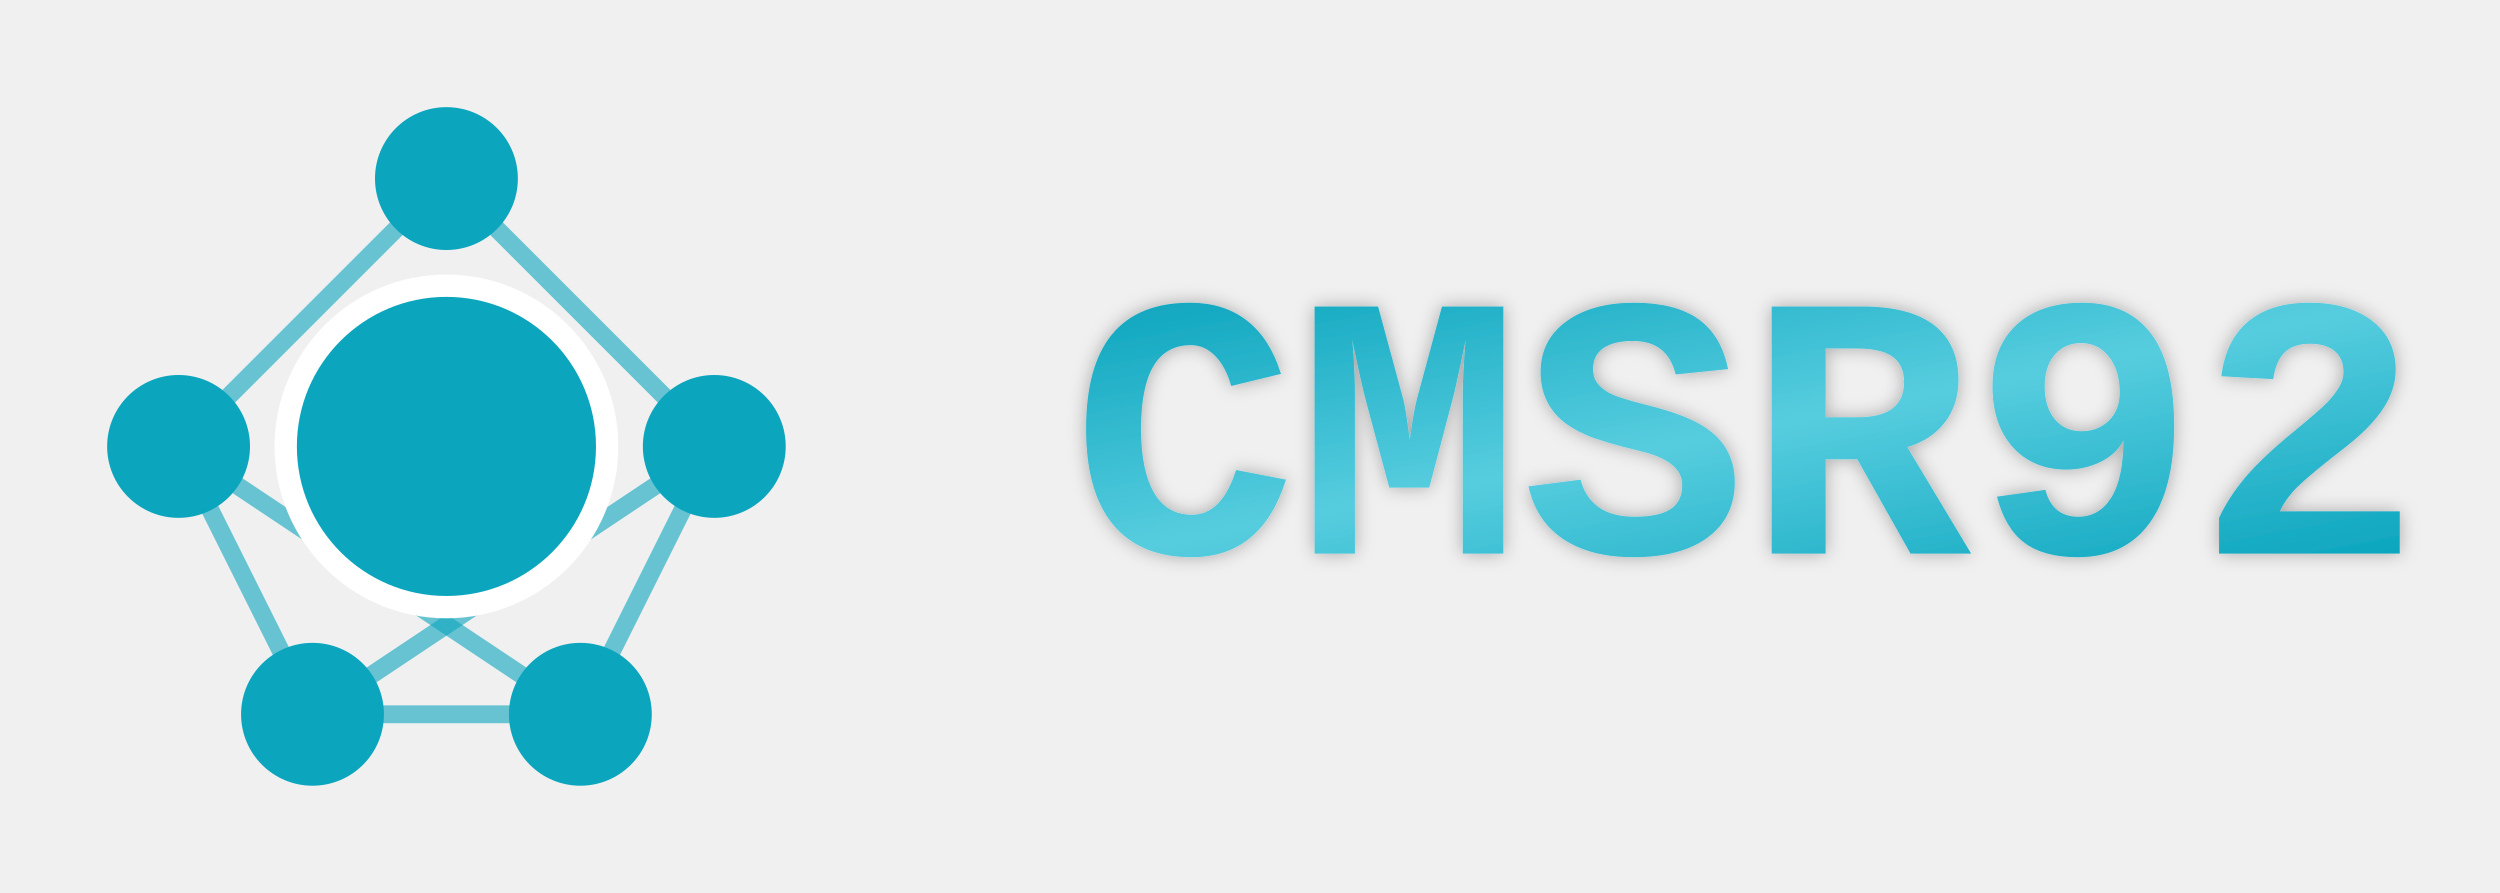
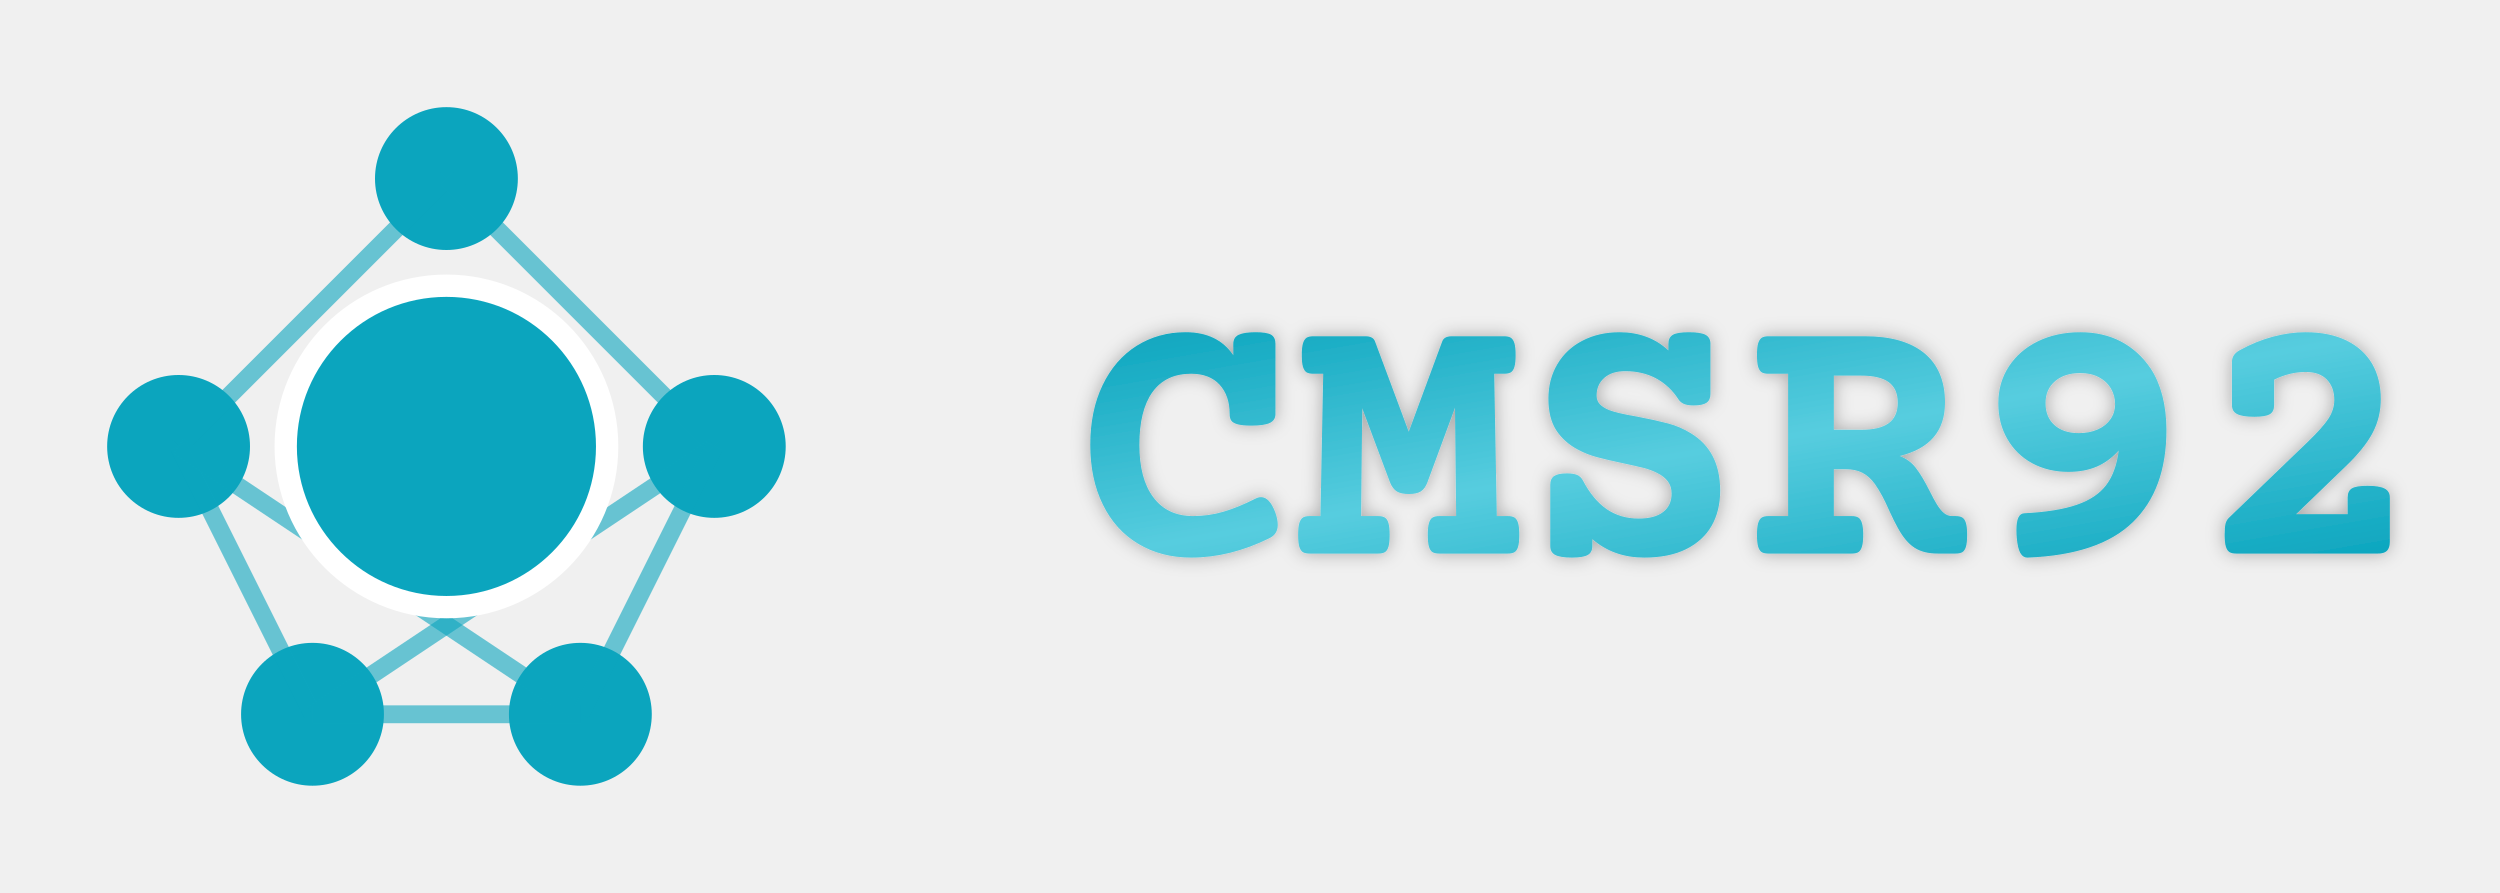
<svg xmlns="http://www.w3.org/2000/svg" width="280" height="100" viewBox="0 0 280 100" fill="none">
  <defs>
    <linearGradient id="textGradient" x1="0%" y1="0%" x2="100%" y2="100%">
      <stop offset="0%" style="stop-color: #0CA5BE; stop-opacity: 1" />
      <stop offset="50%" style="stop-color: #57CDDF; stop-opacity: 1" />
      <stop offset="100%" style="stop-color: #0BA5BE; stop-opacity: 1" />
    </linearGradient>
    <filter id="textShadow" x="-50%" y="-50%" width="200%" height="200%">
      <feDropShadow dx="0" dy="0" stdDeviation="1" flood-color="#000000" flood-opacity="0.3" />
    </filter>
  </defs>
  <circle cx="50" cy="20" r="8" fill="#0BA5BE" />
  <circle cx="20" cy="50" r="8" fill="#0BA5BE" />
  <circle cx="80" cy="50" r="8" fill="#0BA5BE" />
  <circle cx="35" cy="80" r="8" fill="#0BA5BE" />
  <circle cx="65" cy="80" r="8" fill="#0BA5BE" />
  <line x1="50" y1="20" x2="20" y2="50" stroke="#0BA5BE" stroke-width="2" opacity="0.6" />
  <line x1="50" y1="20" x2="80" y2="50" stroke="#0BA5BE" stroke-width="2" opacity="0.6" />
  <line x1="20" y1="50" x2="35" y2="80" stroke="#0BA5BE" stroke-width="2" opacity="0.6" />
  <line x1="20" y1="50" x2="65" y2="80" stroke="#0BA5BE" stroke-width="2" opacity="0.6" />
  <line x1="80" y1="50" x2="35" y2="80" stroke="#0BA5BE" stroke-width="2" opacity="0.6" />
  <line x1="80" y1="50" x2="65" y2="80" stroke="#0BA5BE" stroke-width="2" opacity="0.6" />
  <line x1="35" y1="80" x2="65" y2="80" stroke="#0BA5BE" stroke-width="2" opacity="0.6" />
  <circle cx="50" cy="35" r="4" fill="white" opacity="0.8" />
  <circle cx="35" cy="50" r="4" fill="white" opacity="0.8" />
  <circle cx="65" cy="50" r="4" fill="white" opacity="0.8" />
  <circle cx="50" cy="65" r="4" fill="white" opacity="0.8" />
  <circle cx="50" cy="50" r="18" fill="#0BA5BE" stroke="white" stroke-width="2.5" />
-   <text x="120" y="62" font-family="'Courier New', FreeMono, Courier, monospace" font-size="42" font-weight="bold" fill="url(#textGradient)" text-anchor="start" filter="url(#textShadow)">CMSR92</text>
+   <path d="M142.85 38.5V46.37Q142.85 47.07 142.22 47.37Q141.59 47.67 140.14 47.67Q139.17 47.67 138.65 47.53Q138.13 47.4 137.92 47.13Q137.72 46.87 137.72 46.37Q137.72 44.32 136.6 43.09Q135.48 41.86 133.41 41.86Q130.56 41.86 129.08 43.91Q127.61 45.96 127.61 49.82Q127.61 53.63 129.18 55.71Q130.75 57.8 133.62 57.8Q135.4 57.8 137.04 57.31Q138.68 56.83 140.61 55.85Q140.94 55.68 141.23 55.68Q142.19 55.68 142.83 57.39Q143.11 58.17 143.11 58.78Q143.11 59.83 142.17 60.28Q137.78 62.45 133.41 62.45Q130.05 62.45 127.49 60.91Q124.92 59.38 123.52 56.51Q122.11 53.65 122.11 49.82Q122.11 46 123.49 43.14Q124.86 40.28 127.29 38.74Q129.72 37.21 132.8 37.21Q136.39 37.21 138.13 39.79V38.5Q138.13 37.8 138.72 37.5Q139.32 37.21 140.63 37.21Q141.9 37.21 142.37 37.49Q142.85 37.78 142.85 38.5ZM169.75 39.77Q169.75 40.63 169.62 41.08Q169.49 41.53 169.22 41.7Q168.95 41.86 168.46 41.86H167.35L167.64 57.8H168.87Q169.36 57.8 169.63 57.97Q169.9 58.14 170.03 58.6Q170.16 59.05 170.16 59.91Q170.16 60.77 170.03 61.22Q169.9 61.67 169.63 61.84Q169.36 62 168.87 62H161.2Q160.71 62 160.44 61.84Q160.17 61.67 160.04 61.22Q159.91 60.77 159.91 59.91Q159.91 59.05 160.04 58.6Q160.17 58.14 160.44 57.97Q160.71 57.8 161.2 57.8H163.09L162.96 45.66L159.87 54.02Q159.6 54.74 159.13 55.04Q158.66 55.33 157.8 55.33Q156.91 55.33 156.44 55.04Q155.97 54.74 155.68 54.02L152.57 45.72L152.44 57.8H154.35Q154.84 57.8 155.11 57.97Q155.38 58.14 155.51 58.6Q155.64 59.05 155.64 59.91Q155.64 60.77 155.51 61.22Q155.38 61.67 155.11 61.84Q154.84 62 154.35 62H146.68Q146.19 62 145.92 61.84Q145.66 61.67 145.52 61.22Q145.39 60.77 145.39 59.91Q145.39 59.05 145.52 58.6Q145.66 58.14 145.92 57.97Q146.19 57.8 146.68 57.8H147.89L148.2 41.86H147.09Q146.6 41.86 146.33 41.7Q146.07 41.53 145.93 41.08Q145.8 40.63 145.8 39.77Q145.8 38.91 145.93 38.46Q146.07 38.01 146.33 37.83Q146.6 37.66 147.09 37.66H152.92Q153.35 37.66 153.62 37.8Q153.9 37.94 154.02 38.29L157.78 48.36L161.51 38.29Q161.63 37.94 161.91 37.8Q162.18 37.66 162.62 37.66H168.46Q168.95 37.66 169.22 37.83Q169.49 38.01 169.62 38.46Q169.75 38.91 169.75 39.77ZM191.57 38.5V44.12Q191.57 44.81 191.13 45.11Q190.69 45.41 189.69 45.41Q189.01 45.41 188.62 45.25Q188.23 45.08 188 44.75Q187.04 43.24 185.52 42.4Q184 41.57 182.02 41.57Q180.52 41.57 179.67 42.33Q178.82 43.09 178.82 44.3Q178.82 44.9 179.19 45.28Q179.55 45.66 180.25 45.94Q181.15 46.29 183.35 46.66Q185.48 47.07 186.83 47.43Q188.19 47.79 189.38 48.53Q192.66 50.52 192.66 54.95Q192.66 57.2 191.71 58.88Q190.75 60.56 188.84 61.51Q186.94 62.45 184.15 62.45Q180.72 62.45 178.34 60.38V61.16Q178.34 61.86 177.84 62.15Q177.34 62.45 176.05 62.45Q174.74 62.45 174.18 62.15Q173.63 61.86 173.63 61.16V54.31Q173.63 53.61 174.07 53.31Q174.51 53.02 175.51 53.02Q176.23 53.02 176.65 53.2Q177.07 53.39 177.3 53.84Q178.41 55.95 179.94 57.02Q181.48 58.08 183.53 58.08Q185.34 58.08 186.28 57.34Q187.22 56.61 187.22 55.29Q187.22 54.47 186.8 53.91Q186.38 53.35 185.58 52.96Q184.93 52.63 184.14 52.42Q183.35 52.22 181.81 51.89Q180.05 51.52 178.9 51.21Q177.75 50.91 176.75 50.37Q175.19 49.55 174.3 48.19Q173.42 46.82 173.42 44.65Q173.42 42.48 174.43 40.78Q175.43 39.09 177.25 38.15Q179.06 37.21 181.4 37.21Q183.04 37.21 184.44 37.74Q185.83 38.27 186.86 39.26V38.5Q186.86 37.8 187.36 37.5Q187.86 37.21 189.15 37.21Q190.46 37.21 191.02 37.5Q191.57 37.8 191.57 38.5ZM217.84 45.1Q217.84 49.84 212.76 51.07Q213.86 51.5 214.52 52.34Q214.95 52.89 215.31 53.5Q215.67 54.1 216.14 55.03Q216.63 56.01 216.9 56.44Q217.31 57.12 217.72 57.46Q218.13 57.8 218.64 57.8H219.03Q219.52 57.8 219.79 57.97Q220.06 58.14 220.19 58.6Q220.32 59.05 220.32 59.91Q220.32 60.77 220.19 61.22Q220.06 61.67 219.79 61.84Q219.52 62 219.03 62H217.04Q215.42 62 214.42 61.34Q213.41 60.69 212.57 59.15Q212.16 58.43 211.59 57.18Q211.18 56.24 210.81 55.55Q210.44 54.86 209.99 54.21Q209.35 53.33 208.57 52.94Q207.79 52.55 206.71 52.55H205.39V57.8H207.38Q207.88 57.8 208.14 57.97Q208.41 58.14 208.54 58.6Q208.68 59.05 208.68 59.91Q208.68 60.77 208.54 61.22Q208.41 61.67 208.14 61.84Q207.88 62 207.38 62H198.07Q197.58 62 197.31 61.84Q197.05 61.67 196.91 61.22Q196.78 60.77 196.78 59.91Q196.78 59.05 196.91 58.6Q197.05 58.14 197.31 57.97Q197.58 57.8 198.07 57.8H200.27V41.86H198.07Q197.58 41.86 197.31 41.7Q197.05 41.53 196.91 41.08Q196.78 40.63 196.78 39.77Q196.78 38.91 196.91 38.46Q197.05 38.01 197.31 37.83Q197.58 37.66 198.07 37.66H208.88Q213.21 37.66 215.53 39.56Q217.84 41.47 217.84 45.1ZM205.39 48.14H208.45Q210.54 48.14 211.55 47.39Q212.55 46.64 212.55 45.1Q212.55 43.56 211.55 42.81Q210.54 42.07 208.45 42.07H205.39ZM240.87 41.27Q241.71 42.52 242.18 44.3Q242.64 46.09 242.64 48.16Q242.64 54.84 238.87 58.49Q235.11 62.14 227.11 62.45Q226.58 62.47 226.28 61.94Q225.98 61.41 225.88 60.26Q225.84 59.91 225.84 59.33Q225.84 57.55 226.68 57.49Q230.41 57.3 232.62 56.53Q234.82 55.77 235.91 54.31Q237 52.85 237.3 50.45Q236.2 51.68 234.82 52.27Q233.45 52.85 231.67 52.85Q229.39 52.85 227.6 51.88Q225.82 50.91 224.82 49.16Q223.81 47.42 223.81 45.16Q223.81 42.87 224.99 41.05Q226.17 39.24 228.26 38.22Q230.35 37.21 232.98 37.21Q235.56 37.21 237.55 38.25Q239.54 39.3 240.87 41.27ZM229.1 45.14Q229.1 46.72 230.1 47.61Q231.09 48.51 232.83 48.51Q234.02 48.51 234.95 48.1Q235.87 47.69 236.38 46.95Q236.89 46.21 236.89 45.27Q236.89 44.32 236.43 43.52Q235.97 42.72 235.08 42.25Q234.19 41.78 233 41.78Q231.23 41.78 230.17 42.69Q229.1 43.6 229.1 45.14ZM266.65 44.69Q266.65 46.76 265.72 48.51Q264.79 50.25 262.75 52.2L257.16 57.59H262.94V55.7Q262.94 54.99 263.41 54.7Q263.88 54.41 265.15 54.41Q266.47 54.41 267.06 54.71Q267.66 55.01 267.66 55.7V60.67Q267.66 61.36 267.35 61.68Q267.04 62 266.32 62H250.45Q249.96 62 249.69 61.83Q249.42 61.65 249.29 61.2Q249.16 60.75 249.16 59.89Q249.16 59.07 249.26 58.66Q249.36 58.25 249.65 57.98L258.45 49.51Q260.15 47.87 260.8 46.87Q261.44 45.86 261.44 44.79Q261.44 43.38 260.62 42.52Q259.8 41.66 258.24 41.66Q256.46 41.66 254.7 42.52V45.39Q254.7 46.11 254.22 46.39Q253.75 46.68 252.48 46.68Q251.17 46.68 250.57 46.38Q249.98 46.09 249.98 45.39V40.53Q249.98 39.69 250.86 39.22Q252.69 38.21 254.57 37.71Q256.46 37.21 258.22 37.21Q260.91 37.21 262.81 38.14Q264.7 39.07 265.68 40.75Q266.65 42.44 266.65 44.69Z" fill="url(#textGradient)" filter="url(#textShadow)" />
</svg>
